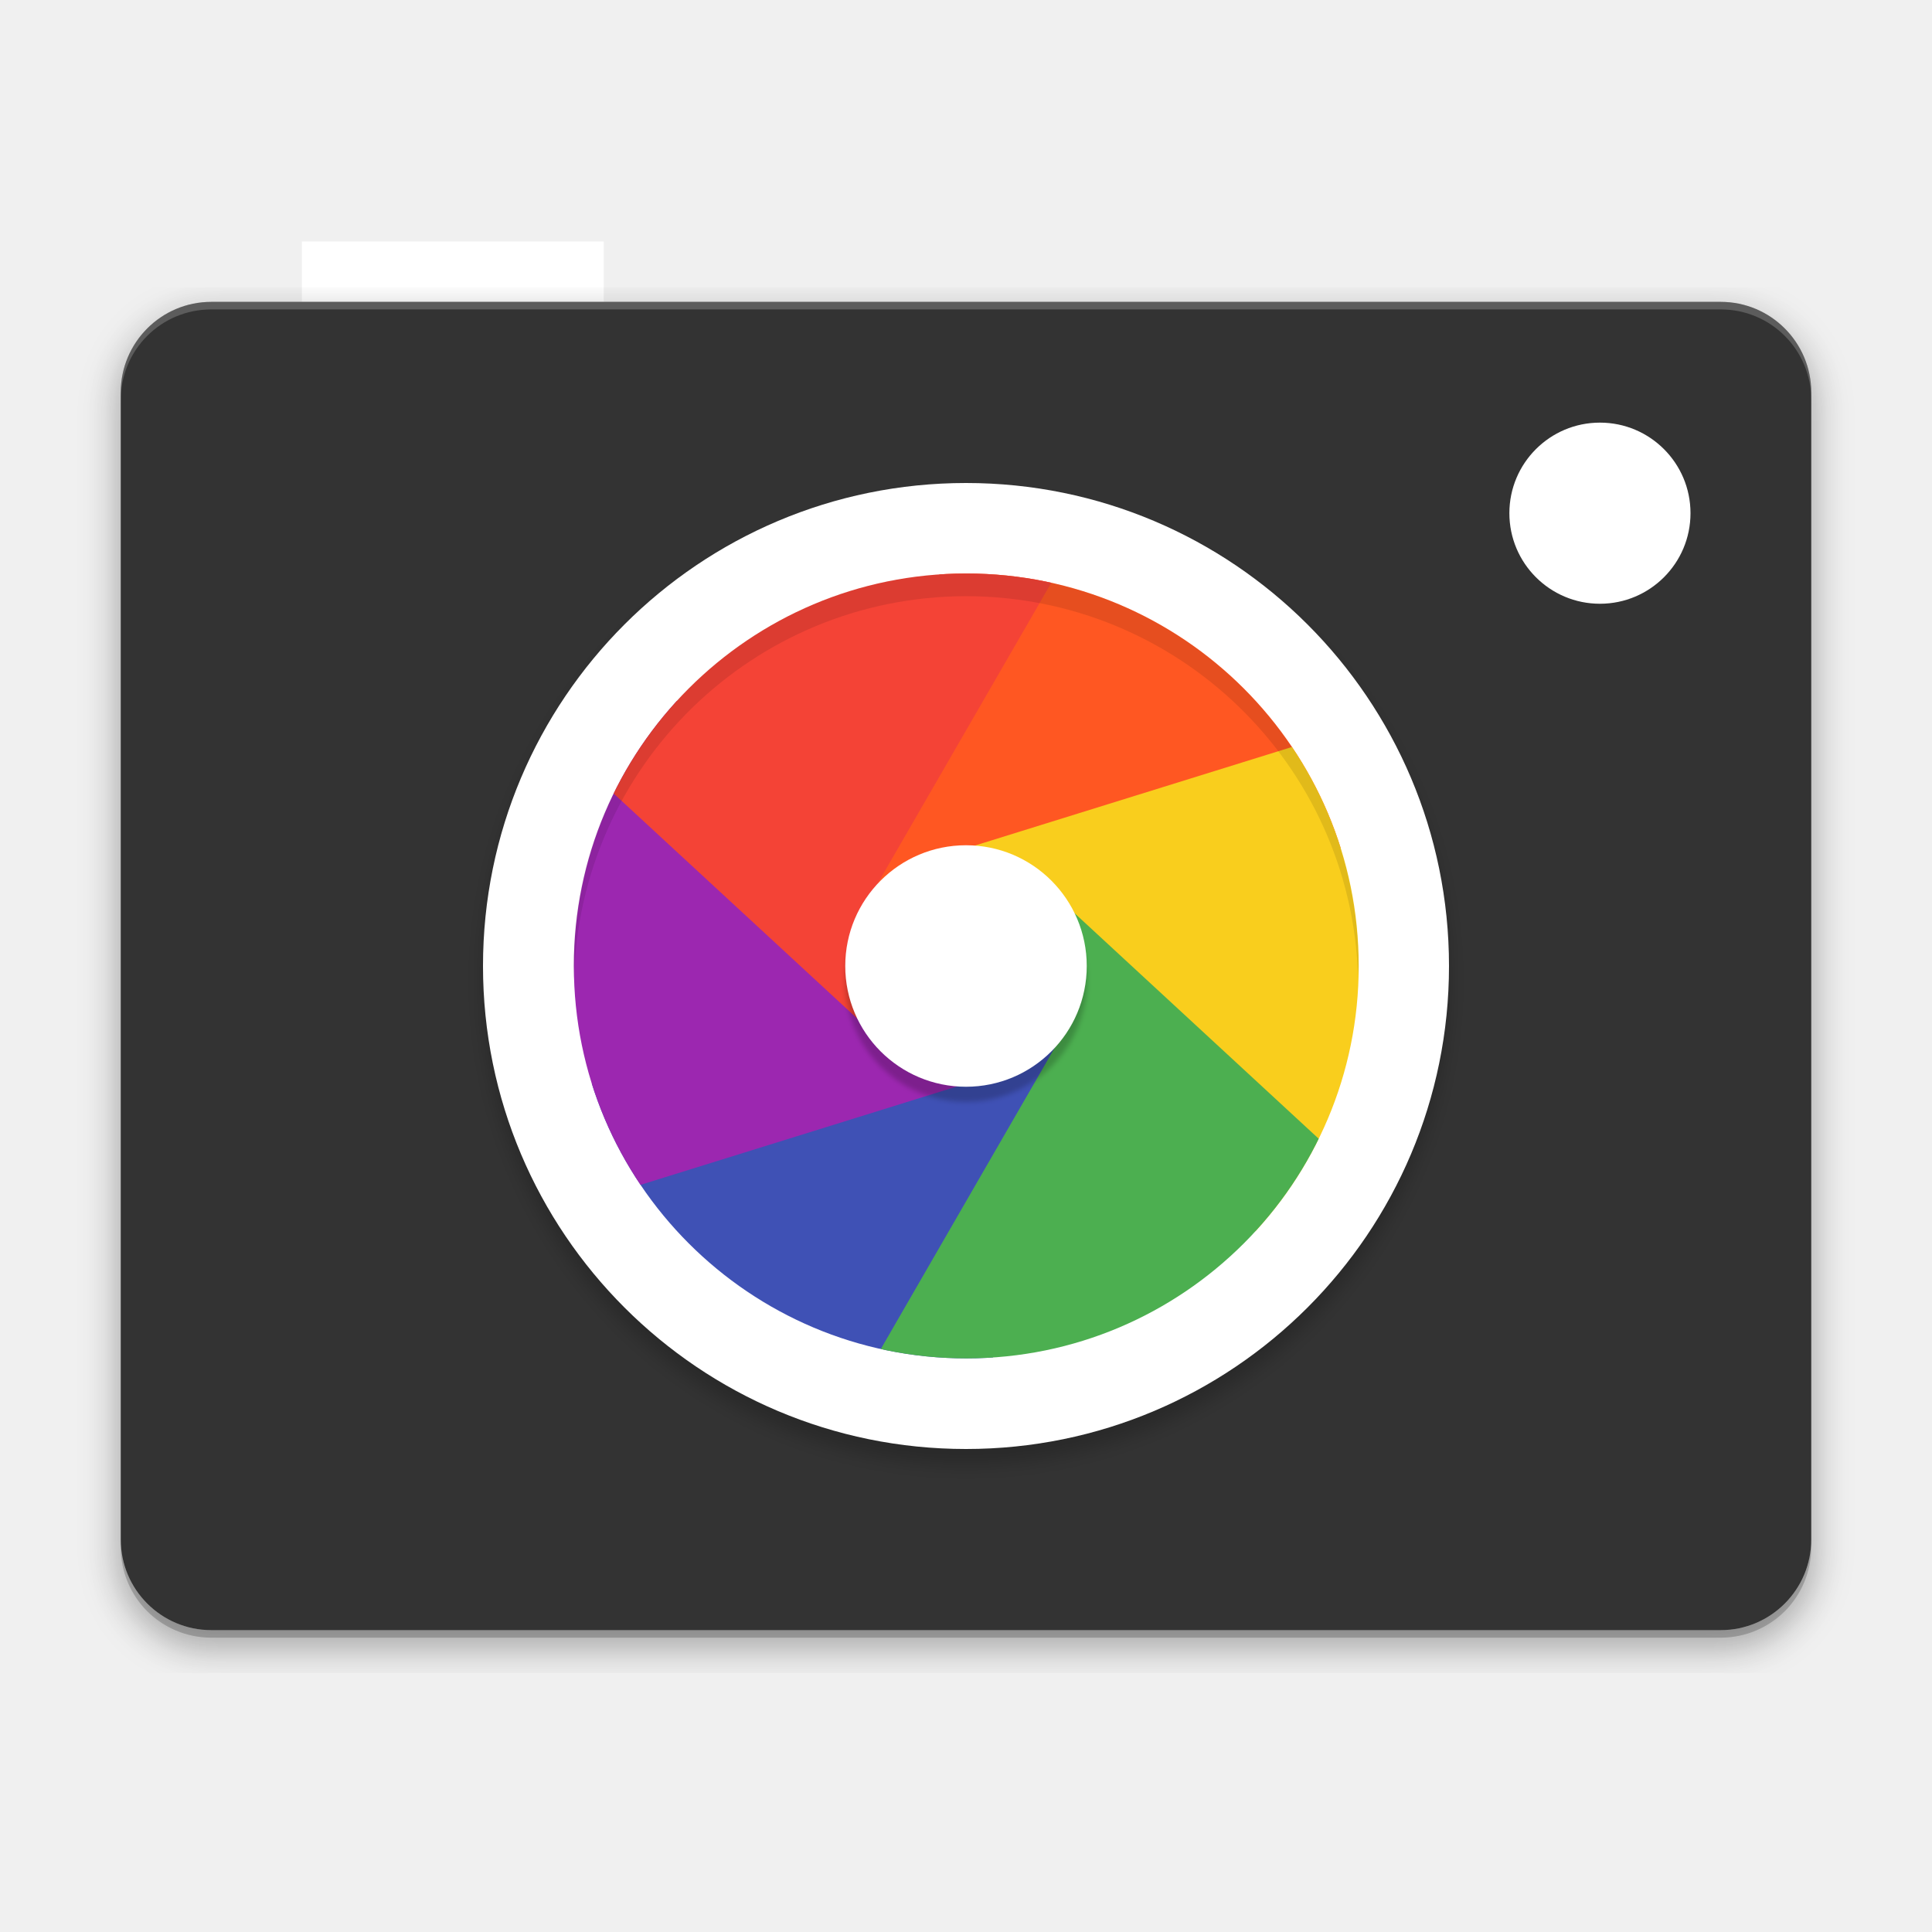
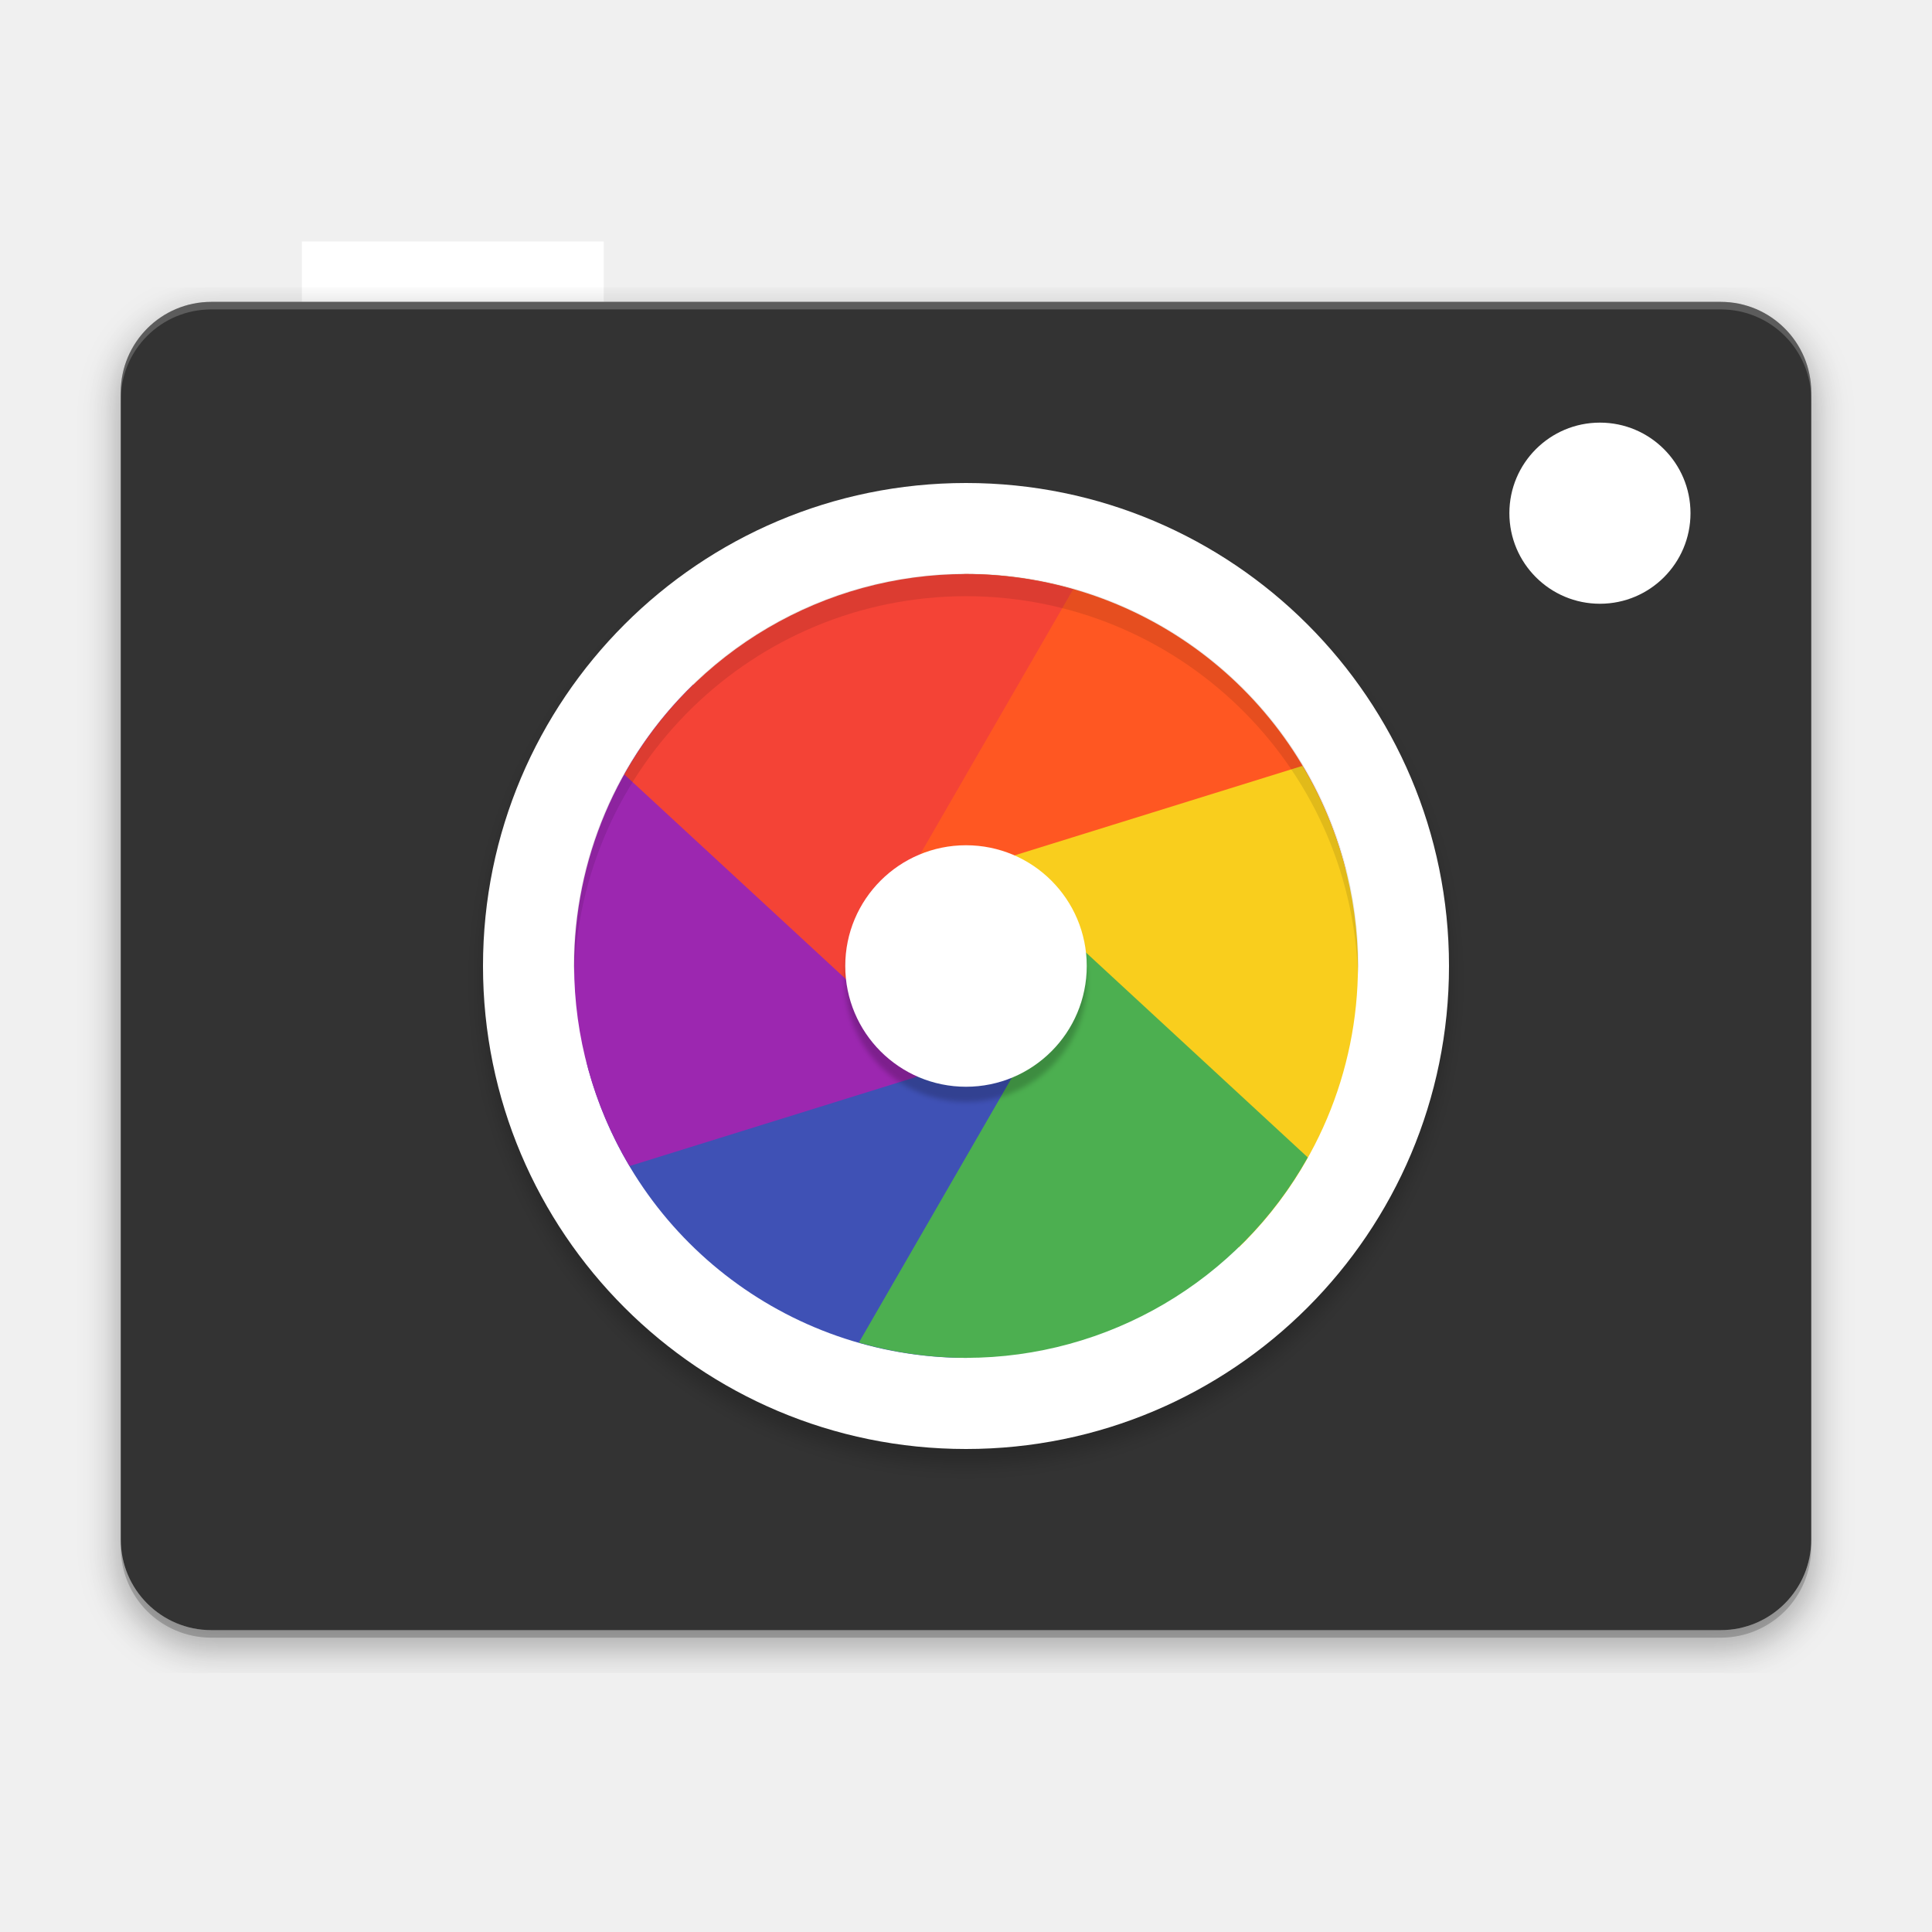
<svg xmlns="http://www.w3.org/2000/svg" width="512" height="512" enable-background="new" version="1.0">
  <defs>
    <filter id="a" x="-.021" y="-.027" width="1.043" height="1.054" color-interpolation-filters="sRGB">
      <feGaussianBlur stdDeviation="4" />
    </filter>
-     <clipPath id="d">
-       <circle transform="matrix(-.5 .86603 .86603 .5 0 0)" cx="141.17" cy="275.49" r="10" opacity=".5" />
-     </clipPath>
    <filter id="c" x="-.024" y="-.024" width="1.048" height="1.048" color-interpolation-filters="sRGB">
      <feGaussianBlur stdDeviation="2.56" />
    </filter>
    <filter id="b" x="-.024" y="-.024" width="1.048" height="1.048" color-interpolation-filters="sRGB">
      <feGaussianBlur stdDeviation="0.64" />
    </filter>
  </defs>
-   <g transform="translate(0,212)">
-     <g>
-       <circle cx="428" cy="154.03" r="0" fill="#fff" />
-       <g transform="translate(-208,16)">
-         <g>
-           <rect x="288" y="-164" width="80" height="56" rx="0" ry="8" fill="#fff" />
-           <rect transform="matrix(0,-1,-1,0,0,0)" x="-208" y="-688" width="352" height="448" rx="24" ry="24" filter="url(#a)" opacity=".1" stroke="#000" stroke-width="8" />
-           <rect transform="matrix(0,-1,-1,0,0,0)" x="-208" y="-688" width="352" height="448" rx="24" ry="24" filter="url(#a)" opacity=".2" />
-           <rect x="240" y="-148" width="448" height="352" ry="24" fill="#333" />
-           <circle cx="464" cy="32" r="128" filter="url(#c)" opacity=".2" />
-           <circle cx="632" cy="-92" r="24" fill="#fff" />
-           <path d="m264 206c-13.296 0-24-10.704-24-24v-2c0 13.296 10.704 24 24 24h400c13.296 0 24-10.704 24-24v2c0 13.296-10.704 24-24 24z" opacity=".2" />
-           <path transform="translate(0,-244)" d="m264 96c-13.296 0-24 10.704-24 24v2c0-13.296 10.704-24 24-24h400c13.296 0 24 10.704 24 24v-2c0-13.296-10.704-24-24-24z" fill="#fff" opacity=".2" />
-           <circle cx="464" cy="28" r="128" fill="#fff" />
-         </g>
-         <g transform="matrix(-5.2 -9.0067 9.0067 -5.2 -1004.1 2893.1)" clip-path="url(#d)">
-           <g transform="rotate(120 168 260)">
-             <path transform="scale(-1)" d="m-168-273h18v10h-18l-2.598 1.5z" fill="#3f51b5" />
-             <path transform="scale(-1)" d="m-186-257h18l2.598-1.5-2.598 11.5h-18z" fill="#ff5722" />
-             <path d="m156.74 266.5-9-15.588 8.66-5 9 15.588 2.598 1.5z" fill="#9c27b0" />
-             <path d="m179.6 274.09-9-15.588-2.598-1.5 11.258-3.5 9 15.588z" fill="#f9ce1d" />
-             <path transform="rotate(-60)" d="m-159.17 278.49h18l2.598-1.5-2.598 11.5h-18z" fill="#4caf50" />
-             <path transform="rotate(-60)" d="m-141.17 262.49h18v10h-18l-2.598 1.5z" fill="#f44336" />
-           </g>
-         </g>
-         <g>
-           <circle cx="464" cy="32" r="32" filter="url(#b)" opacity=".2" />
-           <circle cx="464" cy="28" r="32" fill="#fff" />
-           <path transform="translate(0,-244)" d="m464 168a104 104 0 0 0-104 104 104 104 0 0 0 0.125 3.518 104 104 0 0 1 103.88-101.52 104 104 0 0 1 103.88 100.48 104 104 0 0 0 0.125-2.482 104 104 0 0 0-104-104z" opacity=".1" />
-         </g>
-       </g>
-     </g>
+   <circle cx="428" cy="366.03" r="0" fill="#fff" />
+   <rect x="80" y="64" width="80" height="56" rx="0" ry="8" fill="#fff" />
+   <rect transform="matrix(0,-1,-1,0,-208,228)" x="-208" y="-688" width="352" height="448" rx="24" ry="24" filter="url(#a)" opacity=".1" stroke="#000" stroke-width="8" />
+   <rect transform="matrix(0,-1,-1,0,-208,228)" x="-208" y="-688" width="352" height="448" rx="24" ry="24" filter="url(#a)" opacity=".2" />
+   <rect x="32" y="80" width="448" height="352" ry="24" fill="#333" />
+   <circle cx="256" cy="260" r="128" filter="url(#c)" opacity=".2" />
+   <circle cx="424" cy="136" r="24" fill="#fff" />
+   <path d="m56 434c-13.296 0-24-10.704-24-24v-2c0 13.296 10.704 24 24 24h400c13.296 0 24-10.704 24-24v2c0 13.296-10.704 24-24 24z" opacity=".2" />
+   <path d="m56 80c-13.296 0-24 10.704-24 24v2c0-13.296 10.704-24 24-24h400c13.296 0 24 10.704 24 24v-2c0-13.296-10.704-24-24-24z" fill="#fff" opacity=".2" />
+   <circle cx="256" cy="256" r="128" fill="#fff" />
+   <g transform="matrix(8.439 1.4525e-5 -1.4525e-5 8.439 -1161.7 -1938.2)" stroke-width="10.4">
+     <path transform="matrix(.096154 -1.655e-7 1.655e-7 .096154 143.38 235.39)" d="m283.06 271.57-27.021 15.6h-124.06a128 128 0 0 0 124.02 96.826 128 128 0 0 0 1.676-0.059z" fill="#3f51b5" />
+     <path transform="matrix(.096154 -1.655e-7 1.655e-7 .096154 143.38 235.39)" d="m256 128a128 128 0 0 0-1.602 0.057l-25.377 112.32 27.021-15.602 123.97 2e-3a128 128 0 0 0-124.01-96.775z" fill="#ff5722" />
+     <path transform="matrix(.096154 -1.655e-7 1.655e-7 .096154 143.38 235.39)" d="m166.94 164.08a128 128 0 0 0-38.939 91.924 128 128 0 0 0 18.105 65.346l109.92-34.172-27.02-15.6z" fill="#9c27b0" />
+     <path transform="matrix(.096154 -1.655e-7 1.655e-7 .096154 143.38 235.39)" d="m365.89 190.65-109.83 34.146 27.02 15.6 62.049 107.47a128 128 0 0 0 38.869-91.863 128 128 0 0 0-18.107-65.352z" fill="#f9ce1d" />
+     <path transform="matrix(.096154 -1.655e-7 1.655e-7 .096154 143.38 235.39)" d="m283.02 240.39v31.201l-62.016 107.41a128 128 0 0 0 34.992 4.992 128 128 0 0 0 111.61-65.465z" fill="#4caf50" />
+     <path transform="matrix(.096154 -1.655e-7 1.655e-7 .096154 143.38 235.39)" d="m256 128a128 128 0 0 0-111.61 65.451l84.59 78.143v-31.201l62.008-107.4a128 128 0 0 0-34.992-4.992z" fill="#f44336" />
  </g>
+   <circle cx="256" cy="260" r="32" filter="url(#b)" opacity=".2" />
+   <circle cx="256" cy="256" r="32" fill="#fff" />
+   <path d="m256 152a104 104 0 0 0-104 104 104 104 0 0 0 0.125 3.518 104 104 0 0 1 103.88-101.52 104 104 0 0 1 103.88 100.48 104 104 0 0 0 0.125-2.482 104 104 0 0 0-104-104z" opacity=".1" />
</svg>
